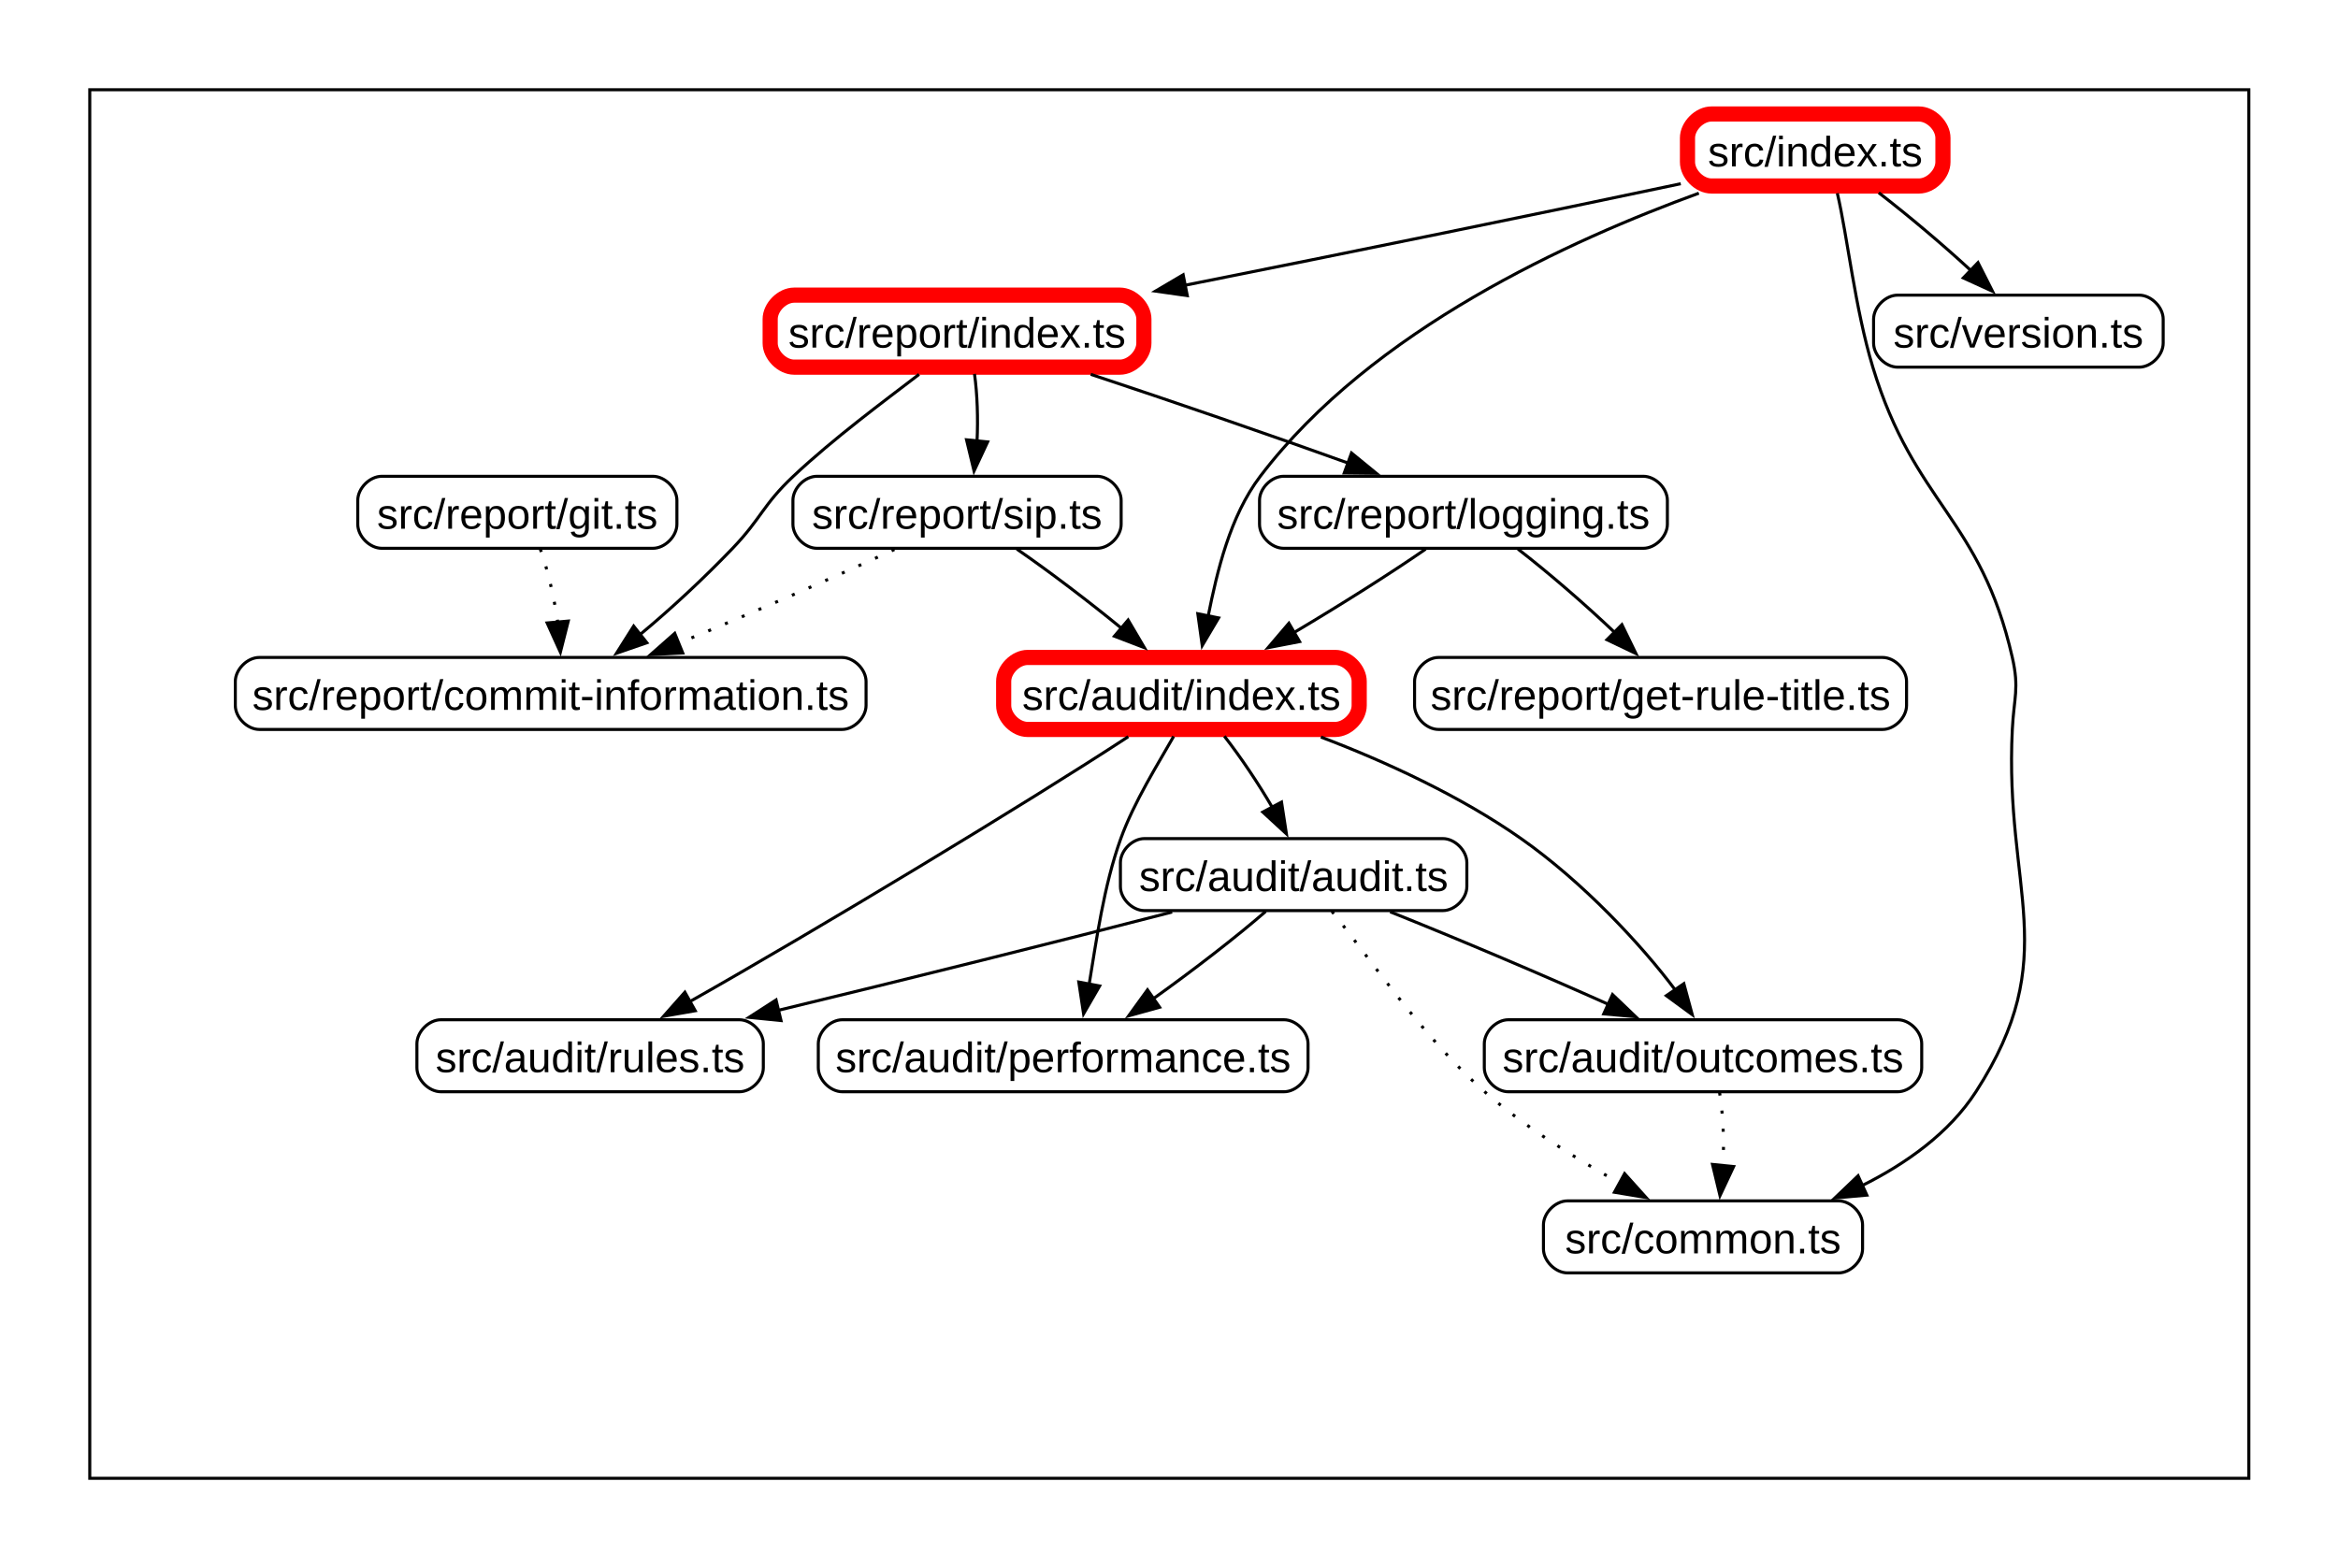
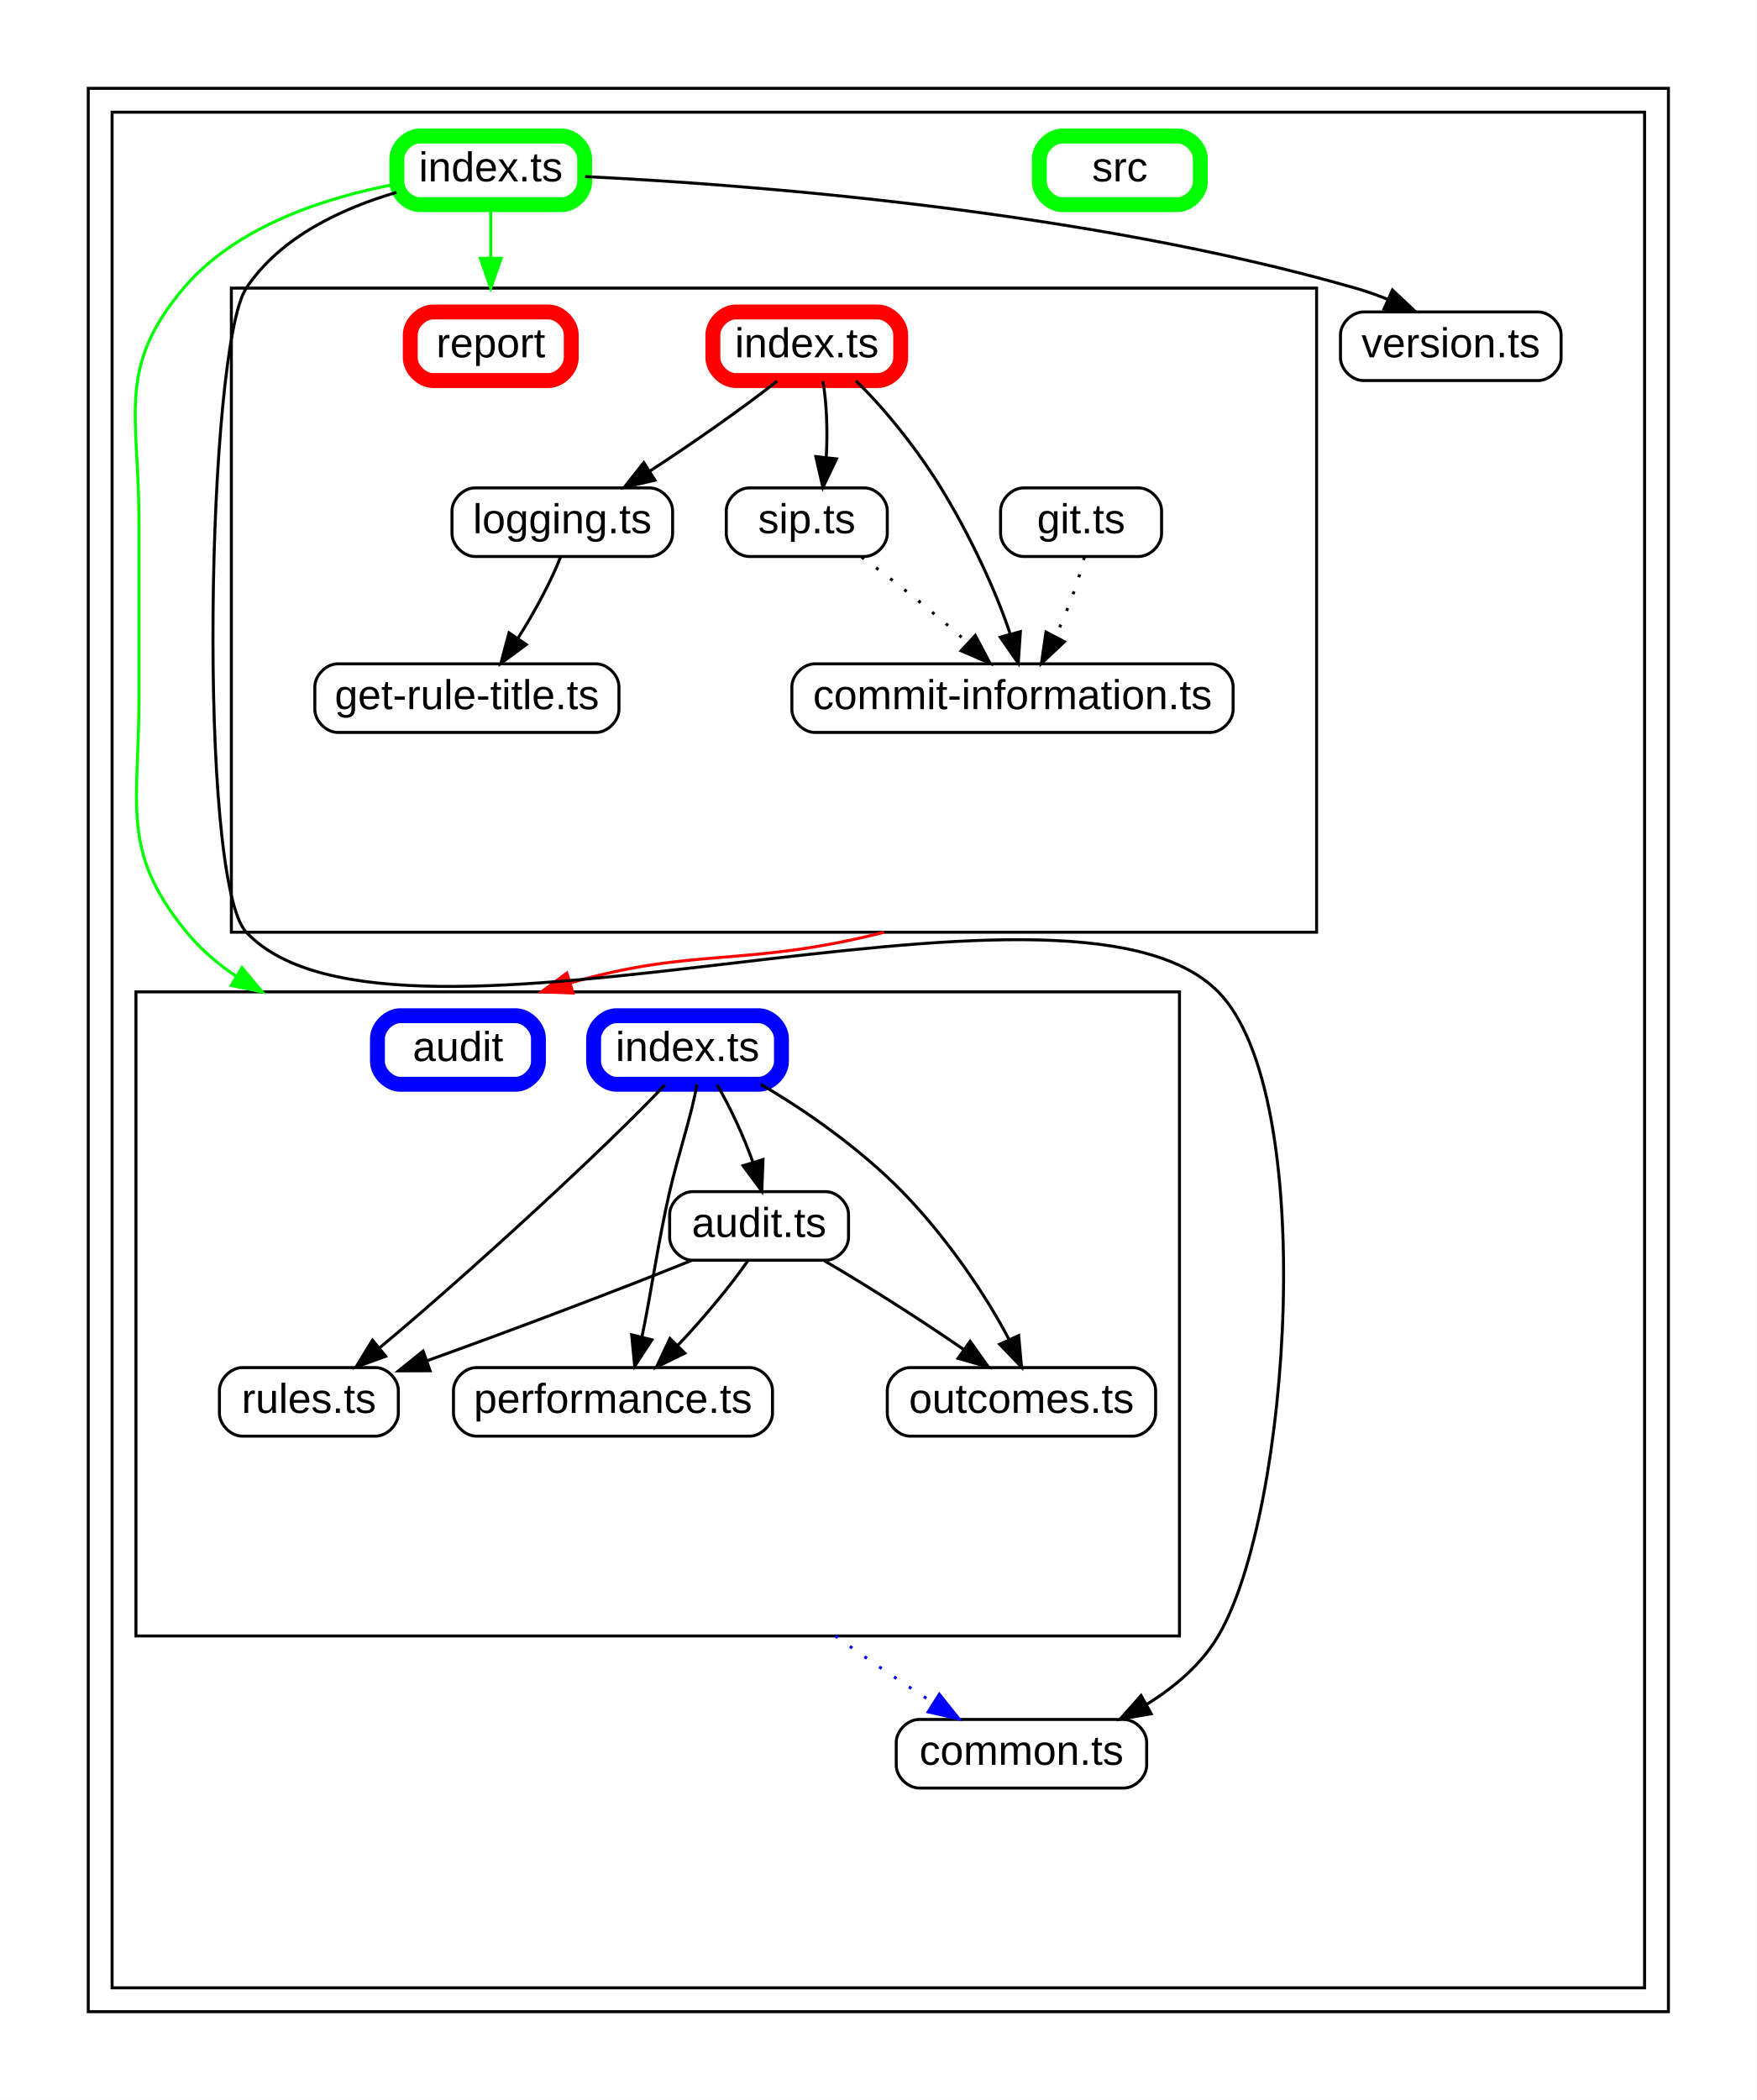
- <svg xmlns="http://www.w3.org/2000/svg" width="771pt" height="517pt" viewBox="0.00 0.00 771.00 517.00">
-   <g id="graph0" class="graph" transform="scale(1 1) rotate(0) translate(21.6 495.6)">
-     <polygon fill="#ffffff" stroke="none" points="-21.6,21.6 -21.6,-495.6 749.6,-495.6 749.6,21.6 -21.6,21.6" />
+ <svg xmlns="http://www.w3.org/2000/svg" width="589pt" height="704pt" viewBox="0.00 0.00 589.20 704.20">
+   <g id="graph0" class="graph" transform="scale(1 1) rotate(0) translate(21.6 682.6)">
+     <polygon fill="#ffffff" stroke="transparent" points="-21.6,21.6 -21.6,-682.6 567.6,-682.6 567.6,21.6 -21.6,21.6" />
    <g id="clust1" class="cluster">
-       <polygon fill="#ffffff" stroke="#000000" points="8,-8 8,-466 720,-466 720,-8 8,-8" />
+       <polygon fill="#ffffff" stroke="#000000" points="8,-8 8,-653 538,-653 538,-8 8,-8" />
+     </g>
+     <g id="clust2" class="cluster">
+       <polygon fill="#ffffff" stroke="#000000" points="16,-16 16,-645 530,-645 530,-16 16,-16" />
+     </g>
+     <g id="clust3" class="cluster">
+       <polygon fill="#ffffff" stroke="#000000" points="24,-134 24,-350 374,-350 374,-134 24,-134" />
+     </g>
+     <g id="clust4" class="cluster">
+       <polygon fill="#ffffff" stroke="#000000" points="56,-370 56,-586 420,-586 420,-370 56,-370" />
    </g>
    <g id="node1" class="node">
-       <path fill="none" stroke="#000000" d="M256.08,-278.75C256.08,-278.75 63.92,-278.75 63.92,-278.75 59.96,-278.75 56,-274.79 56,-270.83 56,-270.83 56,-262.92 56,-262.92 56,-258.96 59.96,-255 63.92,-255 63.92,-255 256.08,-255 256.08,-255 260.04,-255 264,-258.96 264,-262.92 264,-262.92 264,-270.83 264,-270.83 264,-274.79 260.04,-278.75 256.08,-278.75" />
-       <text xml:space="preserve" text-anchor="middle" x="160" y="-261.45" font-family="Arial" font-size="14.00" fill="#000000">src/report/commit-information.ts</text>
+       <path fill="none" stroke="#000000" d="M384.33,-460C384.33,-460 251.67,-460 251.67,-460 247.83,-460 244,-456.17 244,-452.33 244,-452.33 244,-444.67 244,-444.67 244,-440.83 247.83,-437 251.67,-437 251.67,-437 384.33,-437 384.33,-437 388.17,-437 392,-440.83 392,-444.67 392,-444.67 392,-452.33 392,-452.33 392,-456.17 388.17,-460 384.33,-460" />
+       <text text-anchor="middle" x="318" y="-444.8" font-family="Arial" font-size="14.00" fill="#000000">commit-information.ts</text>
    </g>
    <g id="node2" class="node">
-       <path fill="none" stroke="#000000" d="M520.33,-338.5C520.33,-338.5 401.67,-338.5 401.67,-338.5 397.71,-338.5 393.75,-334.54 393.75,-330.58 393.75,-330.58 393.75,-322.67 393.75,-322.67 393.75,-318.71 397.71,-314.75 401.67,-314.75 401.67,-314.75 520.33,-314.75 520.33,-314.75 524.29,-314.75 528.25,-318.71 528.25,-322.67 528.25,-322.67 528.25,-330.58 528.25,-330.58 528.25,-334.54 524.29,-338.5 520.33,-338.5" />
-       <text xml:space="preserve" text-anchor="middle" x="461" y="-321.2" font-family="Arial" font-size="14.00" fill="#000000">src/report/logging.ts</text>
+       <path fill="none" stroke="#000000" d="M196.33,-519C196.33,-519 137.67,-519 137.67,-519 133.83,-519 130,-515.17 130,-511.33 130,-511.33 130,-503.67 130,-503.67 130,-499.83 133.83,-496 137.67,-496 137.67,-496 196.33,-496 196.33,-496 200.17,-496 204,-499.83 204,-503.67 204,-503.67 204,-511.33 204,-511.33 204,-515.17 200.17,-519 196.33,-519" />
+       <text text-anchor="middle" x="167" y="-503.8" font-family="Arial" font-size="14.00" fill="#000000">logging.ts</text>
+     </g>
+     <g id="node7" class="node">
+       <path fill="none" stroke="#000000" d="M178.33,-460C178.33,-460 91.67,-460 91.67,-460 87.83,-460 84,-456.17 84,-452.33 84,-452.33 84,-444.67 84,-444.67 84,-440.83 87.83,-437 91.67,-437 91.67,-437 178.33,-437 178.33,-437 182.17,-437 186,-440.83 186,-444.67 186,-444.67 186,-452.33 186,-452.33 186,-456.17 182.17,-460 178.33,-460" />
+       <text text-anchor="middle" x="135" y="-444.8" font-family="Arial" font-size="14.00" fill="#000000">get-rule-title.ts</text>
+     </g>
+     <g id="edge50" class="edge">
+       <path fill="none" stroke="black" d="M166.39,-495.78C163.44,-488.14 157.89,-477.65 152.13,-468.6" />
+       <polygon fill="black" stroke="black" points="154.92,-466.47 146.39,-460.17 149.13,-470.41 154.92,-466.47" />
+     </g>
+     <g id="node3" class="node">
+       <path fill="none" stroke="#000000" d="M268.33,-519C268.33,-519 229.67,-519 229.67,-519 225.83,-519 222,-515.17 222,-511.33 222,-511.33 222,-503.67 222,-503.67 222,-499.83 225.83,-496 229.67,-496 229.67,-496 268.33,-496 268.33,-496 272.17,-496 276,-499.83 276,-503.67 276,-503.67 276,-511.33 276,-511.33 276,-515.17 272.17,-519 268.33,-519" />
+       <text text-anchor="middle" x="249" y="-503.8" font-family="Arial" font-size="14.00" fill="#000000">sip.ts</text>
+     </g>
+     <g id="edge53" class="edge">
+       <path fill="none" stroke="black" stroke-dasharray="1,5" d="M267.39,-495.78C278.53,-487.74 292.37,-476.55 302.88,-467.19" />
+       <polygon fill="black" stroke="black" points="305.51,-469.53 310.48,-460.17 300.76,-464.39 305.51,-469.53" />
    </g>
    <g id="node4" class="node">
-       <path fill="none" stroke="#ff0000" stroke-width="5" d="M418.71,-278.75C418.71,-278.75 317.29,-278.75 317.29,-278.75 313.33,-278.75 309.38,-274.79 309.38,-270.83 309.38,-270.83 309.38,-262.92 309.38,-262.92 309.38,-258.96 313.33,-255 317.29,-255 317.29,-255 418.71,-255 418.71,-255 422.67,-255 426.62,-258.96 426.62,-262.92 426.62,-262.92 426.62,-270.83 426.62,-270.83 426.62,-274.79 422.67,-278.75 418.71,-278.75" />
-       <text xml:space="preserve" text-anchor="middle" x="368" y="-261.45" font-family="Arial" font-size="14.00" fill="#000000">src/audit/index.ts</text>
+       <path fill="none" stroke="#0000ff" stroke-width="5" d="M232.83,-342C232.83,-342 185.17,-342 185.17,-342 181.33,-342 177.5,-338.17 177.5,-334.33 177.5,-334.33 177.5,-326.67 177.5,-326.67 177.5,-322.83 181.33,-319 185.17,-319 185.17,-319 232.83,-319 232.83,-319 236.67,-319 240.5,-322.83 240.5,-326.67 240.5,-326.67 240.5,-334.33 240.5,-334.33 240.5,-338.17 236.67,-342 232.83,-342" />
+       <text text-anchor="middle" x="209" y="-326.8" font-family="Arial" font-size="14.00" fill="#000000">index.ts</text>
    </g>
-     <g id="edge24" class="edge">
-       <path fill="none" stroke="black" d="M448.53,-314.49C437.29,-306.69 420.5,-296.08 405.11,-286.95" />
-       <polygon fill="black" stroke="black" points="406.97,-283.98 396.57,-281.97 403.44,-290.03 406.97,-283.98" />
+     <g id="node10" class="node">
+       <path fill="none" stroke="#000000" d="M255.33,-283C255.33,-283 210.67,-283 210.67,-283 206.83,-283 203,-279.17 203,-275.33 203,-275.33 203,-267.67 203,-267.67 203,-263.83 206.83,-260 210.67,-260 210.67,-260 255.33,-260 255.33,-260 259.17,-260 263,-263.83 263,-267.67 263,-267.67 263,-275.33 263,-275.33 263,-279.17 259.17,-283 255.33,-283" />
+       <text text-anchor="middle" x="233" y="-267.8" font-family="Arial" font-size="14.00" fill="#000000">audit.ts</text>
    </g>
-     <g id="node5" class="node">
-       <path fill="none" stroke="#000000" d="M599.21,-278.75C599.21,-278.75 452.79,-278.75 452.79,-278.75 448.83,-278.75 444.88,-274.79 444.88,-270.83 444.88,-270.83 444.88,-262.92 444.88,-262.92 444.88,-258.96 448.83,-255 452.79,-255 452.79,-255 599.21,-255 599.21,-255 603.17,-255 607.12,-258.96 607.12,-262.92 607.12,-262.92 607.12,-270.83 607.12,-270.83 607.12,-274.79 603.17,-278.75 599.21,-278.75" />
-       <text xml:space="preserve" text-anchor="middle" x="526" y="-261.45" font-family="Arial" font-size="14.00" fill="#000000">src/report/get-rule-title.ts</text>
+     <g id="edge57" class="edge">
+       <path fill="none" stroke="black" d="M218.93,-318.78C223.29,-311.45 227.84,-301.52 230.97,-292.74" />
+       <polygon fill="black" stroke="black" points="234.32,-293.76 233.91,-283.17 227.63,-291.7 234.32,-293.76" />
    </g>
-     <g id="edge26" class="edge">
-       <path fill="none" stroke="black" d="M478.99,-314.49C489.12,-306.66 501.44,-295.99 511.04,-286.83" />
-       <polygon fill="black" stroke="black" points="513.25,-289.57 517.88,-280.04 508.32,-284.6 513.25,-289.57" />
+     <g id="node11" class="node">
+       <path fill="none" stroke="#000000" d="M358.33,-224C358.33,-224 283.67,-224 283.67,-224 279.83,-224 276,-220.17 276,-216.33 276,-216.33 276,-208.67 276,-208.67 276,-204.83 279.83,-201 283.67,-201 283.67,-201 358.33,-201 358.33,-201 362.17,-201 366,-204.83 366,-208.67 366,-208.67 366,-216.33 366,-216.33 366,-220.17 362.17,-224 358.33,-224" />
+       <text text-anchor="middle" x="321" y="-208.8" font-family="Arial" font-size="14.00" fill="#000000">outcomes.ts</text>
    </g>
-     <g id="node3" class="node">
-       <path fill="none" stroke="#000000" d="M340.21,-338.5C340.21,-338.5 247.79,-338.5 247.79,-338.5 243.83,-338.5 239.88,-334.54 239.88,-330.58 239.88,-330.58 239.88,-322.67 239.88,-322.67 239.88,-318.71 243.83,-314.75 247.79,-314.75 247.79,-314.75 340.21,-314.75 340.21,-314.75 344.17,-314.75 348.12,-318.71 348.12,-322.67 348.12,-322.67 348.12,-330.58 348.12,-330.58 348.12,-334.54 344.17,-338.5 340.21,-338.5" />
-       <text xml:space="preserve" text-anchor="middle" x="294" y="-321.2" font-family="Arial" font-size="14.00" fill="#000000">src/report/sip.ts</text>
+     <g id="edge59" class="edge">
+       <path fill="none" stroke="black" d="M233.54,-318.98C248.58,-310.32 267.12,-297.19 281,-283 295.76,-267.91 309.32,-247.99 316.85,-233.35" />
+       <polygon fill="black" stroke="black" points="320.07,-234.73 321.03,-224.18 313.7,-231.82 320.07,-234.73" />
    </g>
-     <g id="edge30" class="edge">
-       <path fill="none" stroke="black" stroke-dasharray="1,5" d="M273.33,-314.35C254.32,-305.53 225.81,-293.16 202.08,-283.4" />
-       <polygon fill="black" stroke="black" points="203.55,-280.22 192.97,-279.69 200.91,-286.7 203.55,-280.22" />
+     <g id="node12" class="node">
+       <path fill="none" stroke="#000000" d="M229.83,-224C229.83,-224 138.17,-224 138.17,-224 134.33,-224 130.5,-220.17 130.5,-216.33 130.5,-216.33 130.5,-208.67 130.5,-208.67 130.5,-204.83 134.33,-201 138.17,-201 138.17,-201 229.83,-201 229.83,-201 233.67,-201 237.5,-204.83 237.5,-208.67 237.5,-208.67 237.5,-216.33 237.5,-216.33 237.5,-220.17 233.67,-224 229.83,-224" />
+       <text text-anchor="middle" x="184" y="-208.8" font-family="Arial" font-size="14.00" fill="#000000">performance.ts</text>
    </g>
-     <g id="edge28" class="edge">
-       <path fill="none" stroke="black" d="M313.73,-314.49C324.46,-307.09 337.54,-297.15 348.26,-288.35" />
-       <polygon fill="black" stroke="black" points="350.42,-291.1 355.79,-281.97 345.9,-285.76 350.42,-291.1" />
+     <g id="edge61" class="edge">
+       <path fill="none" stroke="black" d="M212.14,-318.93C210.65,-309.6 205.91,-295.56 203,-283 199.27,-266.88 196.68,-248.32 193.74,-234.44" />
+       <polygon fill="black" stroke="black" points="197.06,-233.31 191.27,-224.44 190.27,-234.99 197.06,-233.31" />
    </g>
-     <g id="node7" class="node">
-       <path fill="none" stroke="#000000" d="M454.21,-219C454.21,-219 355.79,-219 355.79,-219 351.83,-219 347.88,-215.04 347.88,-211.08 347.88,-211.08 347.88,-203.17 347.88,-203.17 347.88,-199.21 351.83,-195.25 355.79,-195.25 355.79,-195.25 454.21,-195.25 454.21,-195.25 458.17,-195.25 462.12,-199.21 462.12,-203.17 462.12,-203.17 462.12,-211.08 462.12,-211.08 462.12,-215.04 458.17,-219 454.21,-219" />
-       <text xml:space="preserve" text-anchor="middle" x="405" y="-201.7" font-family="Arial" font-size="14.00" fill="#000000">src/audit/audit.ts</text>
+     <g id="node13" class="node">
+       <path fill="none" stroke="#000000" d="M104.33,-224C104.33,-224 59.67,-224 59.67,-224 55.83,-224 52,-220.17 52,-216.33 52,-216.33 52,-208.67 52,-208.67 52,-204.83 55.83,-201 59.67,-201 59.67,-201 104.33,-201 104.33,-201 108.17,-201 112,-204.83 112,-208.67 112,-208.67 112,-216.33 112,-216.33 112,-220.17 108.17,-224 104.33,-224" />
+       <text text-anchor="middle" x="82" y="-208.8" font-family="Arial" font-size="14.00" fill="#000000">rules.ts</text>
    </g>
-     <g id="edge34" class="edge">
-       <path fill="none" stroke="black" d="M382.16,-252.77C387.59,-245.82 393.43,-237.1 398.01,-229.22" />
-       <polygon fill="black" stroke="black" points="401.01,-231.04 402.62,-220.57 394.83,-227.75 401.01,-231.04" />
+     <g id="edge63" class="edge">
+       <path fill="none" stroke="black" d="M201.39,-318.79C182.57,-298.68 135.14,-255.09 105.89,-230.78" />
+       <polygon fill="black" stroke="black" points="107.76,-227.79 97.8,-224.18 103.34,-233.21 107.76,-227.79" />
+     </g>
+     <g id="node6" class="node">
+       <path fill="none" stroke="#0000ff" stroke-width="5" d="M151.33,-342C151.33,-342 112.67,-342 112.67,-342 108.83,-342 105,-338.17 105,-334.33 105,-334.33 105,-326.67 105,-326.67 105,-322.83 108.83,-319 112.67,-319 112.67,-319 151.33,-319 151.33,-319 155.17,-319 159,-322.83 159,-326.67 159,-326.67 159,-334.33 159,-334.33 159,-338.17 155.17,-342 151.33,-342" />
+       <text text-anchor="middle" x="132" y="-326.8" font-family="Arial" font-size="14.00" fill="#000000">audit</text>
+     </g>
+     <g id="edge48" class="edge">
+       <path fill="none" stroke="#ff0000" d="M275,-370C228.15,-358.12 211.55,-365.09 169.65,-352.99" />
+       <polygon fill="#ff0000" stroke="#ff0000" points="170.59,-349.61 160,-350 168.52,-356.3 170.59,-349.61" />
    </g>
    <g id="node8" class="node">
-       <path fill="none" stroke="#000000" d="M604.21,-159.25C604.21,-159.25 475.79,-159.25 475.79,-159.25 471.83,-159.25 467.88,-155.29 467.88,-151.33 467.88,-151.33 467.88,-143.42 467.88,-143.42 467.88,-139.46 471.83,-135.5 475.79,-135.5 475.79,-135.5 604.21,-135.5 604.21,-135.5 608.17,-135.5 612.12,-139.46 612.12,-143.42 612.12,-143.42 612.12,-151.33 612.12,-151.33 612.12,-155.29 608.17,-159.25 604.21,-159.25" />
-       <text xml:space="preserve" text-anchor="middle" x="540" y="-141.95" font-family="Arial" font-size="14.00" fill="#000000">src/audit/outcomes.ts</text>
+       <path fill="none" stroke="#000000" d="M355.33,-106C355.33,-106 286.67,-106 286.67,-106 282.83,-106 279,-102.17 279,-98.33 279,-98.33 279,-90.67 279,-90.67 279,-86.83 282.83,-83 286.67,-83 286.67,-83 355.33,-83 355.33,-83 359.17,-83 363,-86.83 363,-90.67 363,-90.67 363,-98.33 363,-98.33 363,-102.17 359.17,-106 355.33,-106" />
+       <text text-anchor="middle" x="321" y="-90.8" font-family="Arial" font-size="14.00" fill="#000000">common.ts</text>
    </g>
-     <g id="edge36" class="edge">
-       <path fill="none" stroke="black" d="M413.99,-252.5C435.27,-244.43 460.06,-233 480,-219 500.26,-204.78 519.61,-184.14 531.02,-168.84" />
-       <polygon fill="black" stroke="black" points="533.68,-171.15 536.45,-160.93 527.91,-167.19 533.68,-171.15" />
+     <g id="edge55" class="edge">
+       <path fill="none" stroke="#0000ff" stroke-dasharray="1,5" d="M258.57,-134C268.54,-126.76 280.59,-118.53 291.49,-111.55" />
+       <polygon fill="#0000ff" stroke="#0000ff" points="293.45,-114.45 300.06,-106.17 289.72,-108.52 293.45,-114.45" />
    </g>
-     <g id="node9" class="node">
-       <path fill="none" stroke="#000000" d="M401.83,-159.25C401.83,-159.25 256.17,-159.25 256.17,-159.25 252.21,-159.25 248.25,-155.29 248.25,-151.33 248.25,-151.33 248.25,-143.42 248.25,-143.42 248.25,-139.46 252.21,-135.5 256.17,-135.5 256.17,-135.5 401.83,-135.5 401.83,-135.5 405.79,-135.5 409.75,-139.46 409.75,-143.42 409.75,-143.42 409.75,-151.33 409.75,-151.33 409.75,-155.29 405.79,-159.25 401.83,-159.25" />
-       <text xml:space="preserve" text-anchor="middle" x="329" y="-141.95" font-family="Arial" font-size="14.00" fill="#000000">src/audit/performance.ts</text>
+     <g id="edge71" class="edge">
+       <path fill="none" stroke="black" d="M254.96,-259.78C269.34,-251.42 287.75,-239.66 301.58,-230.09" />
+       <polygon fill="black" stroke="black" points="303.79,-232.81 309.93,-224.17 299.74,-227.1 303.79,-232.81" />
    </g>
-     <g id="edge38" class="edge">
-       <path fill="none" stroke="black" d="M365.43,-252.7C360.34,-243.7 352.43,-231.24 348,-219 342.39,-203.51 339.91,-185.05 337.56,-170.88" />
-       <polygon fill="black" stroke="black" points="341.03,-170.39 335.73,-161.21 334.15,-171.69 341.03,-170.39" />
+     <g id="edge73" class="edge">
+       <path fill="none" stroke="black" d="M229.19,-259.78C223.75,-251.82 214.56,-240.77 205.77,-231.47" />
+       <polygon fill="black" stroke="black" points="208.09,-228.84 198.58,-224.17 203.11,-233.75 208.09,-228.84" />
    </g>
-     <g id="node10" class="node">
-       <path fill="none" stroke="#000000" d="M222.21,-159.25C222.21,-159.25 123.79,-159.25 123.79,-159.25 119.83,-159.25 115.88,-155.29 115.88,-151.33 115.88,-151.33 115.88,-143.42 115.88,-143.42 115.88,-139.46 119.83,-135.5 123.79,-135.5 123.79,-135.5 222.21,-135.5 222.21,-135.5 226.17,-135.5 230.12,-139.46 230.12,-143.42 230.12,-143.42 230.12,-151.33 230.12,-151.33 230.12,-155.29 226.17,-159.25 222.21,-159.25" />
-       <text xml:space="preserve" text-anchor="middle" x="173" y="-141.95" font-family="Arial" font-size="14.00" fill="#000000">src/audit/rules.ts</text>
-     </g>
-     <g id="edge40" class="edge">
-       <path fill="none" stroke="black" d="M350.47,-252.62C317.74,-231.16 247.6,-188.8 205.87,-165.23" />
-       <polygon fill="black" stroke="black" points="207.67,-162.22 197.23,-160.4 204.25,-168.33 207.67,-162.22" />
-     </g>
-     <g id="node6" class="node">
-       <path fill="none" stroke="#000000" d="M584.71,-99.5C584.71,-99.5 495.29,-99.5 495.29,-99.5 491.33,-99.5 487.38,-95.54 487.38,-91.58 487.38,-91.58 487.38,-83.67 487.38,-83.67 487.38,-79.71 491.33,-75.75 495.29,-75.75 495.29,-75.75 584.71,-75.75 584.71,-75.75 588.67,-75.75 592.62,-79.71 592.62,-83.67 592.62,-83.67 592.62,-91.58 592.62,-91.58 592.62,-95.54 588.67,-99.5 584.71,-99.5" />
-       <text xml:space="preserve" text-anchor="middle" x="540" y="-82.2" font-family="Arial" font-size="14.00" fill="#000000">src/common.ts</text>
-     </g>
-     <g id="edge56" class="edge">
-       <path fill="none" stroke="black" stroke-dasharray="1,5" d="M417.62,-195C429.73,-180.09 447.6,-153.44 468,-135.5 481.55,-123.59 498.58,-113.19 512.8,-105.23" />
-       <polygon fill="black" stroke="black" points="514.14,-108.49 521.23,-100.61 510.78,-102.35 514.14,-108.49" />
-     </g>
-     <g id="edge50" class="edge">
-       <path fill="none" stroke="black" d="M436.83,-194.85C458.63,-186.15 487.26,-173.99 508.89,-164.29" />
-       <polygon fill="black" stroke="black" points="510.16,-167.56 517.81,-160.24 507.26,-161.19 510.16,-167.56" />
-     </g>
-     <g id="edge52" class="edge">
-       <path fill="none" stroke="black" d="M395.8,-194.99C386.42,-186.81 371.86,-175.54 358.65,-166.13" />
-       <polygon fill="black" stroke="black" points="360.81,-163.37 350.6,-160.54 356.81,-169.12 360.81,-163.37" />
-     </g>
-     <g id="edge54" class="edge">
-       <path fill="none" stroke="black" d="M364.93,-194.78C329.12,-185.49 276.21,-172.29 234.97,-162.34" />
-       <polygon fill="black" stroke="black" points="235.96,-158.98 225.41,-160.04 234.32,-165.78 235.96,-158.98" />
-     </g>
-     <g id="edge32" class="edge">
-       <path fill="none" stroke="black" stroke-dasharray="1,5" d="M545.46,-135.24C546.62,-128.37 547,-119.31 546.6,-111.01" />
-       <polygon fill="black" stroke="black" points="550.1,-110.83 545.6,-101.23 543.13,-111.53 550.1,-110.83" />
-     </g>
-     <g id="node11" class="node">
-       <path fill="none" stroke="#ff0000" stroke-width="5" d="M347.71,-398.25C347.71,-398.25 240.29,-398.25 240.29,-398.25 236.33,-398.25 232.38,-394.29 232.38,-390.33 232.38,-390.33 232.38,-382.42 232.38,-382.42 232.38,-378.46 236.33,-374.5 240.29,-374.5 240.29,-374.5 347.71,-374.5 347.71,-374.5 351.67,-374.5 355.62,-378.46 355.62,-382.42 355.62,-382.42 355.62,-390.33 355.62,-390.33 355.62,-394.29 351.67,-398.25 347.71,-398.25" />
-       <text xml:space="preserve" text-anchor="middle" x="294" y="-380.95" font-family="Arial" font-size="14.00" fill="#000000">src/report/index.ts</text>
-     </g>
-     <g id="edge18" class="edge">
-       <path fill="none" stroke="black" d="M281.48,-372.12C269.94,-363.28 253.3,-351.02 240,-338.5 229.95,-329.04 229.54,-324.72 220,-314.75 210.64,-304.97 199.65,-294.73 189.51,-286.33" />
-       <polygon fill="black" stroke="black" points="191.71,-283.6 181.7,-280.13 187.36,-289.08 191.71,-283.6" />
-     </g>
-     <g id="edge20" class="edge">
-       <path fill="none" stroke="black" d="M338.09,-372.13C364.55,-363.39 397.77,-351.94 423.05,-342.83" />
-       <polygon fill="black" stroke="black" points="424.08,-346.18 432.28,-339.48 421.69,-339.6 424.08,-346.18" />
-     </g>
-     <g id="edge22" class="edge">
-       <path fill="none" stroke="black" d="M299.76,-372.27C300.68,-365.71 300.96,-357.58 300.6,-350.07" />
-       <polygon fill="black" stroke="black" points="304.09,-349.84 299.61,-340.24 297.13,-350.54 304.09,-349.84" />
-     </g>
-     <g id="node12" class="node">
-       <path fill="none" stroke="#000000" d="M683.83,-398.25C683.83,-398.25 604.17,-398.25 604.17,-398.25 600.21,-398.25 596.25,-394.29 596.25,-390.33 596.25,-390.33 596.25,-382.42 596.25,-382.42 596.25,-378.46 600.21,-374.5 604.17,-374.5 604.17,-374.5 683.83,-374.5 683.83,-374.5 687.79,-374.5 691.75,-378.46 691.75,-382.42 691.75,-382.42 691.75,-390.33 691.75,-390.33 691.75,-394.29 687.79,-398.25 683.83,-398.25" />
-       <text xml:space="preserve" text-anchor="middle" x="644" y="-380.95" font-family="Arial" font-size="14.00" fill="#000000">src/version.ts</text>
+     <g id="edge75" class="edge">
+       <path fill="none" stroke="black" d="M210.34,-259.91C186.85,-250.41 149.95,-236.44 121.67,-226.31" />
+       <polygon fill="black" stroke="black" points="122.65,-222.94 112.06,-222.9 120.31,-229.54 122.65,-222.94" />
    </g>
    <g id="node14" class="node">
-       <path fill="none" stroke="#000000" d="M193.71,-338.5C193.71,-338.5 104.29,-338.5 104.29,-338.5 100.33,-338.5 96.38,-334.54 96.38,-330.58 96.38,-330.58 96.38,-322.67 96.38,-322.67 96.38,-318.71 100.33,-314.75 104.29,-314.75 104.29,-314.75 193.71,-314.75 193.71,-314.75 197.67,-314.75 201.62,-318.71 201.62,-322.67 201.62,-322.67 201.62,-330.58 201.62,-330.58 201.62,-334.54 197.67,-338.5 193.71,-338.5" />
-       <text xml:space="preserve" text-anchor="middle" x="149" y="-321.2" font-family="Arial" font-size="14.00" fill="#000000">src/report/git.ts</text>
+       <path fill="none" stroke="#ff0000" stroke-width="5" d="M272.83,-578C272.83,-578 225.17,-578 225.17,-578 221.33,-578 217.5,-574.17 217.5,-570.33 217.5,-570.33 217.5,-562.67 217.5,-562.67 217.5,-558.83 221.33,-555 225.17,-555 225.17,-555 272.83,-555 272.83,-555 276.67,-555 280.5,-558.83 280.5,-562.67 280.5,-562.67 280.5,-570.33 280.5,-570.33 280.5,-574.17 276.67,-578 272.83,-578" />
+       <text text-anchor="middle" x="249" y="-562.8" font-family="Arial" font-size="14.00" fill="#000000">index.ts</text>
    </g>
-     <g id="edge16" class="edge">
-       <path fill="none" stroke="black" stroke-dasharray="1,5" d="M156.58,-314.49C159.05,-307.62 161.15,-298.56 162.33,-290.26" />
-       <polygon fill="black" stroke="black" points="165.8,-290.75 163.2,-280.48 158.83,-290.13 165.8,-290.75" />
+     <g id="edge43" class="edge">
+       <path fill="none" stroke="black" d="M265.47,-554.9C275,-545.77 285.98,-532.05 294,-519 303.7,-503.22 312.57,-484.15 317.24,-469.97" />
+       <polygon fill="black" stroke="black" points="320.64,-470.8 319.93,-460.23 313.89,-468.94 320.64,-470.8" />
+     </g>
+     <g id="edge45" class="edge">
+       <path fill="none" stroke="black" d="M238.99,-554.78C228.23,-546.26 211.14,-534.21 196.22,-524.55" />
+       <polygon fill="black" stroke="black" points="198.08,-521.58 187.76,-519.17 194.33,-527.49 198.08,-521.58" />
+     </g>
+     <g id="edge47" class="edge">
+       <path fill="none" stroke="black" d="M254.41,-554.78C255.67,-547.61 256.04,-537.95 255.53,-529.31" />
+       <polygon fill="black" stroke="black" points="258.98,-528.73 254.4,-519.17 252.03,-529.5 258.98,-528.73" />
    </g>
    <g id="node15" class="node">
-       <path fill="none" stroke="#ff0000" stroke-width="5" d="M611.21,-458C611.21,-458 542.79,-458 542.79,-458 538.83,-458 534.88,-454.04 534.88,-450.08 534.88,-450.08 534.88,-442.17 534.88,-442.17 534.88,-438.21 538.83,-434.25 542.79,-434.25 542.79,-434.25 611.21,-434.25 611.21,-434.25 615.17,-434.25 619.12,-438.21 619.12,-442.17 619.12,-442.17 619.12,-450.08 619.12,-450.08 619.12,-454.04 615.17,-458 611.21,-458" />
-       <text xml:space="preserve" text-anchor="middle" x="577" y="-440.7" font-family="Arial" font-size="14.00" fill="#000000">src/index.ts</text>
+       <path fill="none" stroke="#ff0000" stroke-width="5" d="M162.33,-578C162.33,-578 123.67,-578 123.67,-578 119.83,-578 116,-574.17 116,-570.33 116,-570.33 116,-562.67 116,-562.67 116,-558.83 119.83,-555 123.67,-555 123.67,-555 162.33,-555 162.33,-555 166.17,-555 170,-558.83 170,-562.67 170,-562.67 170,-570.33 170,-570.33 170,-574.17 166.17,-578 162.33,-578" />
+       <text text-anchor="middle" x="143" y="-562.8" font-family="Arial" font-size="14.00" fill="#000000">report</text>
    </g>
-     <g id="edge42" class="edge">
-       <path fill="none" stroke="black" d="M538.63,-431.88C496.69,-416.57 430.92,-387.06 394,-338.5 383.98,-325.32 379.77,-307.09 376.83,-292.46" />
-       <polygon fill="black" stroke="black" points="380.26,-291.79 374.86,-282.68 373.4,-293.17 380.26,-291.79" />
+     <g id="node16" class="node">
+       <path fill="none" stroke="#000000" d="M494.33,-578C494.33,-578 435.67,-578 435.67,-578 431.83,-578 428,-574.17 428,-570.33 428,-570.33 428,-562.67 428,-562.67 428,-558.83 431.83,-555 435.67,-555 435.67,-555 494.33,-555 494.33,-555 498.17,-555 502,-558.83 502,-562.67 502,-562.67 502,-570.33 502,-570.33 502,-574.17 498.17,-578 494.33,-578" />
+       <text text-anchor="middle" x="465" y="-562.8" font-family="Arial" font-size="14.00" fill="#000000">version.ts</text>
    </g>
-     <g id="edge44" class="edge">
-       <path fill="none" stroke="black" d="M584.3,-431.85C587.66,-417.45 590.11,-393.94 596,-374.5 609.69,-329.32 631.52,-324.78 642,-278.75 644.34,-268.46 642.53,-265.54 642,-255 639.33,-201.69 658.95,-180.35 630,-135.5 621.2,-121.86 606.92,-111.72 592.25,-104.44" />
-       <polygon fill="black" stroke="black" points="594.03,-101.4 583.48,-100.46 591.14,-107.78 594.03,-101.4" />
+     <g id="node18" class="node">
+       <path fill="none" stroke="#00ff00" stroke-width="5" d="M373.33,-637C373.33,-637 334.67,-637 334.67,-637 330.83,-637 327,-633.17 327,-629.33 327,-629.33 327,-621.67 327,-621.67 327,-617.83 330.83,-614 334.67,-614 334.67,-614 373.33,-614 373.33,-614 377.17,-614 381,-617.83 381,-621.67 381,-621.67 381,-629.33 381,-629.33 381,-633.17 377.17,-637 373.33,-637" />
+       <text text-anchor="middle" x="354" y="-621.8" font-family="Arial" font-size="14.00" fill="#000000">src</text>
    </g>
-     <g id="edge46" class="edge">
-       <path fill="none" stroke="black" d="M532.66,-435C488.9,-425.72 421.3,-411.88 369.17,-401.51" />
-       <polygon fill="black" stroke="black" points="369.93,-398.09 359.44,-399.58 368.57,-404.96 369.93,-398.09" />
+     <g id="node19" class="node">
+       <path fill="none" stroke="#00ff00" stroke-width="5" d="M166.83,-637C166.83,-637 119.17,-637 119.17,-637 115.33,-637 111.5,-633.17 111.5,-629.33 111.5,-629.33 111.5,-621.67 111.5,-621.67 111.5,-617.83 115.33,-614 119.17,-614 119.17,-614 166.83,-614 166.83,-614 170.67,-614 174.5,-617.83 174.5,-621.67 174.5,-621.67 174.5,-629.33 174.5,-629.33 174.5,-633.17 170.67,-637 166.83,-637" />
+       <text text-anchor="middle" x="143" y="-621.8" font-family="Arial" font-size="14.00" fill="#000000">index.ts</text>
    </g>
-     <g id="edge48" class="edge">
-       <path fill="none" stroke="black" d="M597.96,-432.02C607.83,-424.43 619.27,-414.75 628.38,-406.34" />
-       <polygon fill="black" stroke="black" points="630.68,-408.98 635.47,-399.53 625.84,-403.93 630.68,-408.98" />
+     <g id="edge64" class="edge">
+       <path fill="none" stroke="#00ff00" d="M111.3,-620.89C88.13,-616.55 57.75,-606.99 40,-586 17.34,-559.21 25,-543.58 25,-508.5 25,-508.5 25,-508.5 25,-447.5 25,-412.33 18.69,-397.19 41,-370 45.69,-364.29 51.37,-359.41 57.58,-355.24" />
+       <polygon fill="#00ff00" stroke="#00ff00" points="59.56,-358.14 66.34,-350 55.96,-352.13 59.56,-358.14" />
+     </g>
+     <g id="edge66" class="edge">
+       <path fill="none" stroke="black" d="M111.39,-618.11C93.42,-612.85 72.47,-603.3 61,-586 47.74,-565.99 44.56,-387.48 61,-370 110.73,-317.13 336.03,-401.67 387,-350 420.71,-315.83 411.39,-175.34 387,-134 381.42,-124.55 372.51,-116.92 362.95,-111.03" />
+       <polygon fill="black" stroke="black" points="364.52,-107.9 354.08,-106.1 361.12,-114.02 364.52,-107.9" />
+     </g>
+     <g id="edge67" class="edge">
+       <path fill="none" stroke="#00ff00" d="M143,-613.78C143,-606.61 143,-596.95 143,-588.31" />
+       <polygon fill="#00ff00" stroke="#00ff00" points="146.5,-596 143,-586 139.5,-596 146.5,-596" />
+     </g>
+     <g id="edge69" class="edge">
+       <path fill="none" stroke="black" d="M174.65,-623.4C228.92,-620.77 341.9,-612.2 433,-586 436.56,-584.98 440.21,-583.7 443.73,-582.29" />
+       <polygon fill="black" stroke="black" points="445.44,-585.36 453.16,-578.1 442.6,-578.96 445.44,-585.36" />
+     </g>
+     <g id="node20" class="node">
+       <path fill="none" stroke="#000000" d="M360.33,-519C360.33,-519 321.67,-519 321.67,-519 317.83,-519 314,-515.17 314,-511.33 314,-511.33 314,-503.67 314,-503.67 314,-499.83 317.83,-496 321.67,-496 321.67,-496 360.33,-496 360.33,-496 364.17,-496 368,-499.83 368,-503.67 368,-503.67 368,-511.33 368,-511.33 368,-515.17 364.17,-519 360.33,-519" />
+       <text text-anchor="middle" x="341" y="-503.8" font-family="Arial" font-size="14.00" fill="#000000">git.ts</text>
+     </g>
+     <g id="edge41" class="edge">
+       <path fill="none" stroke="black" stroke-dasharray="1,5" d="M342.09,-495.78C340.38,-488.29 336.61,-478.09 332.39,-469.16" />
+       <polygon fill="black" stroke="black" points="335.43,-467.43 327.71,-460.17 329.22,-470.66 335.43,-467.43" />
    </g>
  </g>
</svg>
